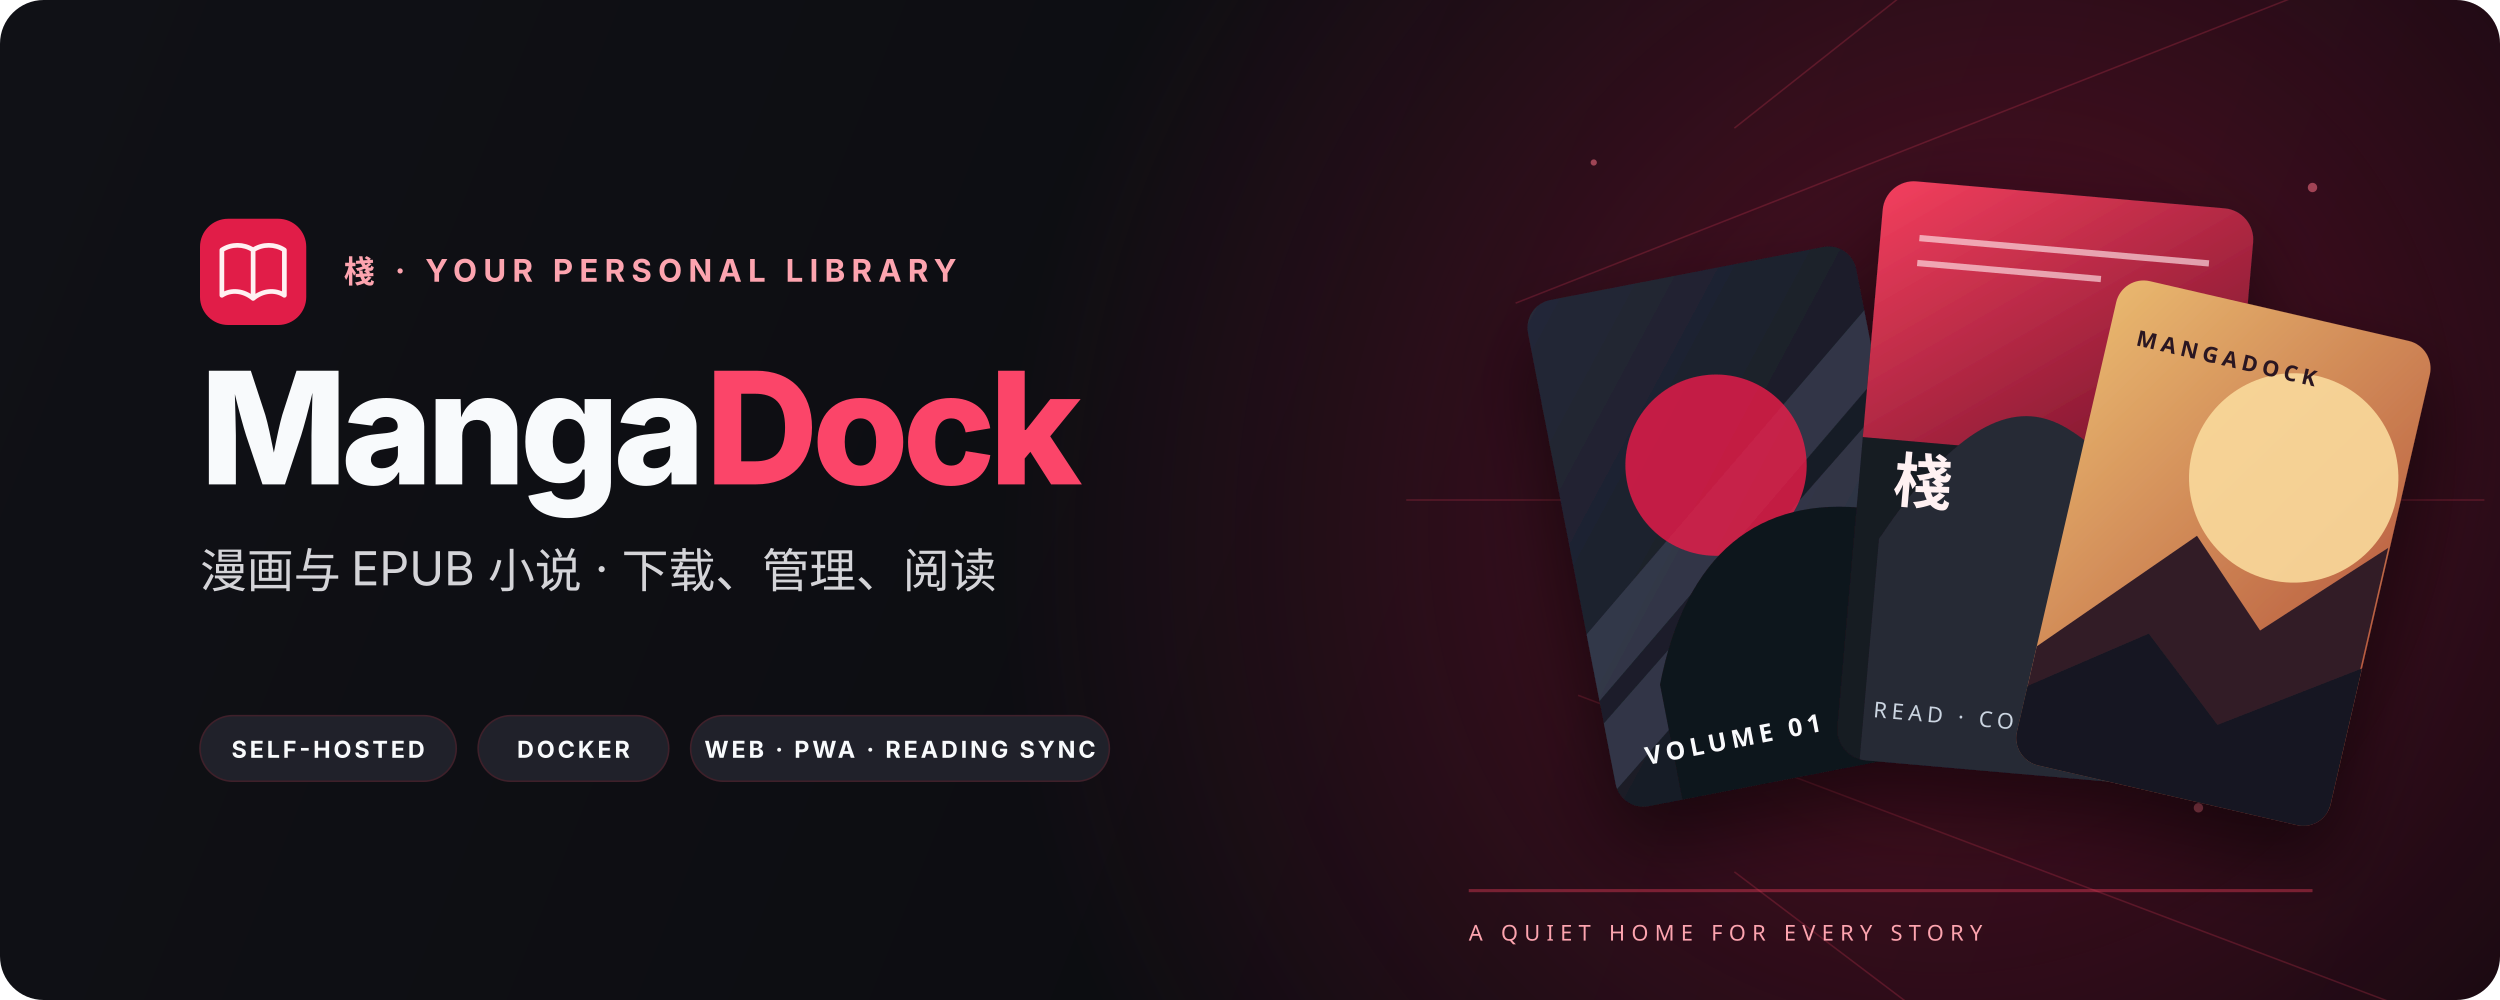
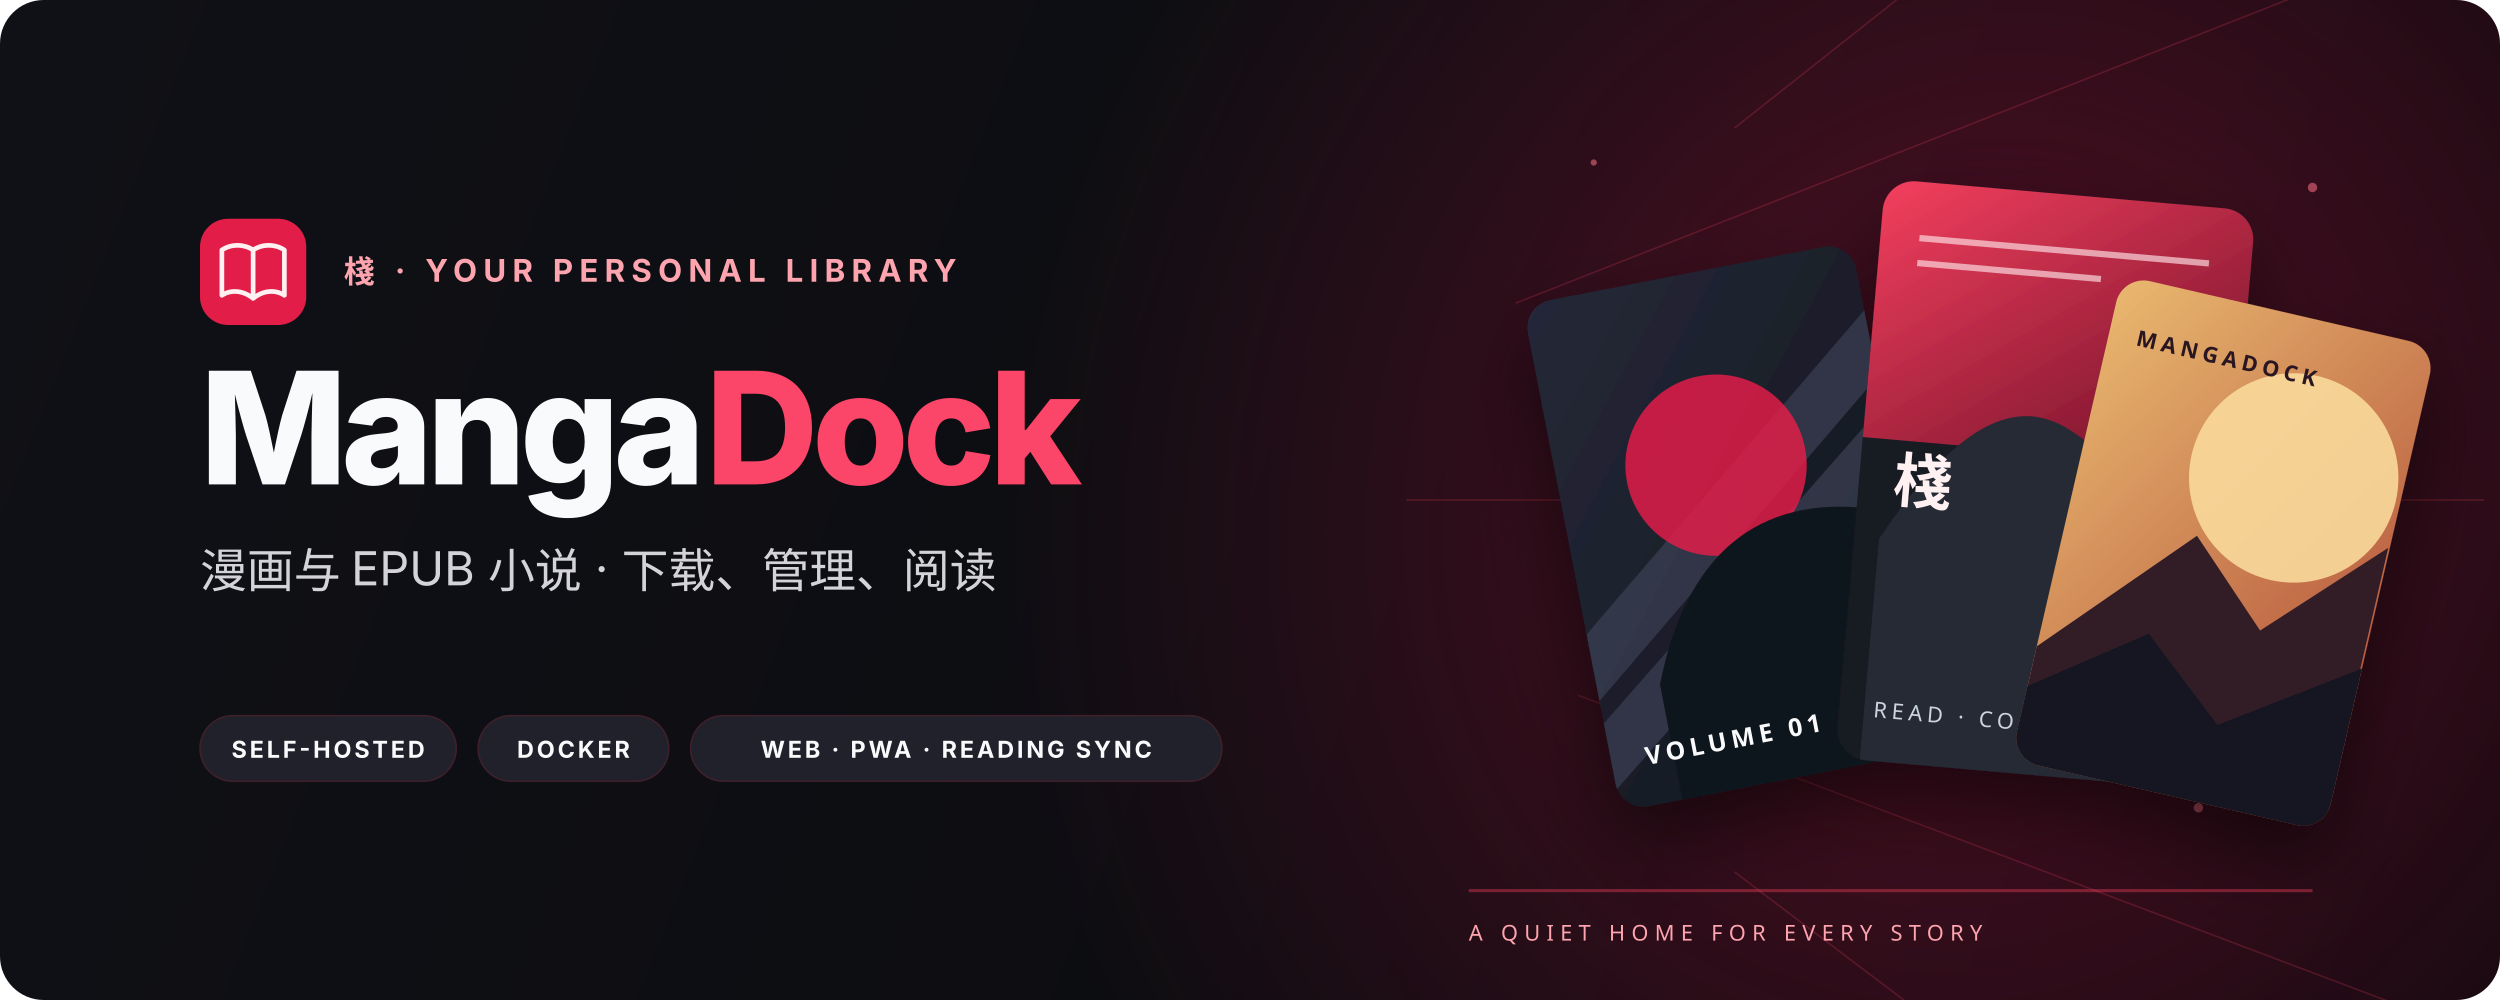
<svg xmlns="http://www.w3.org/2000/svg" viewBox="0 0 1600 640" width="1600" height="640" role="img" aria-labelledby="title desc">
  <defs>
    <linearGradient id="bg" x1="0" y1="0" x2="1600" y2="640" gradientUnits="userSpaceOnUse">
      <stop stop-color="#101116" />
      <stop offset="1" stop-color="#09090D" />
    </linearGradient>
    <radialGradient id="glow" cx="0" cy="0" r="1" gradientTransform="matrix(520 330 -360 568 1270 312)" gradientUnits="userSpaceOnUse">
      <stop stop-color="#9F1239" stop-opacity=".48" />
      <stop offset="1" stop-color="#9F1239" stop-opacity="0" />
    </radialGradient>
    <linearGradient id="cover1" x1="0" y1="0" x2="1" y2="1">
      <stop stop-color="#F43F5E" />
      <stop offset="1" stop-color="#6B1027" />
    </linearGradient>
    <linearGradient id="cover2" x1="0" y1="0" x2="0.8" y2="1">
      <stop stop-color="#252938" />
      <stop offset="1" stop-color="#12151D" />
    </linearGradient>
    <linearGradient id="cover3" x1="0" y1="0" x2="1" y2="1">
      <stop stop-color="#E9B86F" />
      <stop offset="1" stop-color="#AF4936" />
    </linearGradient>
    <filter id="shadow" x="-30%" y="-30%" width="160%" height="170%">
      <feDropShadow dx="0" dy="24" stdDeviation="24" flood-color="#000" flood-opacity=".5" />
    </filter>
    <clipPath id="clip1">
      <rect width="214" height="330" rx="18" />
    </clipPath>
    <clipPath id="clip2">
      <rect width="238" height="372" rx="20" />
    </clipPath>
    <clipPath id="clip3">
      <rect width="206" height="318" rx="18" />
    </clipPath>
  </defs>
  <rect width="1600" height="640" rx="28" fill="url(#bg)" />
  <rect width="1600" height="640" rx="28" fill="url(#glow)" />
  <g opacity=".22" stroke="#F43F5E">
    <path d="M900 320h690" />
    <path d="M970 194l575-226" />
    <path d="M1010 445l556 210" />
    <path d="M1110 82l392-310" />
    <path d="M1110 558l398 301" />
  </g>
  <g opacity=".55">
    <circle cx="1480" cy="120" r="3" fill="#FB7185" />
    <circle cx="1407" cy="517" r="3" fill="#FB7185" />
    <circle cx="1020" cy="104" r="2" fill="#FB7185" />
  </g>
  <g transform="translate(128 140)">
    <rect width="68" height="68" rx="18" fill="#E11D48" />
    <path d="M14 20c6-4 14-4 20 0v31c-6-5-14-6-20-2V20Zm20 0c6-4 14-4 20 0v29c-6-4-14-3-20 2V20Z" fill="none" stroke="#FFF1F2" stroke-width="3" stroke-linejoin="round" />
    <path d="M34 20v31" stroke="#FFF1F2" stroke-width="2" />
  </g>
  <text x="220" y="181" fill="#FDA4AF" font-family="system-ui,-apple-system,'Segoe UI',sans-serif" font-size="20" font-weight="700" letter-spacing="4">棧 · YOUR PERSONAL LIBRARY</text>
  <text x="128" y="310" fill="#F8FAFC" font-family="system-ui,-apple-system,'Segoe UI',sans-serif" font-size="100" font-weight="800" letter-spacing="-4">Manga<tspan fill="#FB4569">Dock</tspan>
  </text>
  <text x="128" y="376" fill="#D4D4D8" font-family="system-ui,-apple-system,'PingFang SC',sans-serif" font-size="30">漫画与 EPUB 小说 · 下载、管理、阅读</text>
  <g transform="translate(128 458)" font-family="system-ui,-apple-system,'Segoe UI',sans-serif" font-size="15" font-weight="700" letter-spacing="1.8">
    <rect width="164" height="42" rx="21" fill="#20212A" stroke="#3F202A" />
    <text x="82" y="27" text-anchor="middle" fill="#F8FAFC">SELF-HOSTED</text>
    <rect x="178" width="122" height="42" rx="21" fill="#20212A" stroke="#3F202A" />
    <text x="239" y="27" text-anchor="middle" fill="#F8FAFC">DOCKER</text>
-     <rect x="314" width="268" height="42" rx="21" fill="#20212A" stroke="#3F202A" />
-     <text x="448" y="27" text-anchor="middle" fill="#F8FAFC">WEB · PWA · READING SYNC</text>
+     <rect x="314" width="340" height="42" rx="21" fill="#20212A" stroke="#3F202A" />
+     <text x="484" y="27" text-anchor="middle" fill="#F8FAFC">WEB · PWA · READING SYNC</text>
  </g>
  <g filter="url(#shadow)">
    <g transform="translate(1004 172) rotate(-11 107 165)" clip-path="url(#clip1)">
      <rect width="214" height="330" fill="url(#cover2)" />
      <path d="M-30 260 260 30M-18 308 279 78" stroke="#40465A" stroke-width="34" opacity=".6" />
      <circle cx="102" cy="124" r="58" fill="#E11D48" opacity=".85" />
      <path d="M40 255c32-79 85-107 153-85v160H40v-75Z" fill="#11131A" />
      <text x="22" y="304" fill="#F8FAFC" font-family="system-ui,sans-serif" font-size="16" font-weight="700" letter-spacing="3">VOLUME 01</text>
    </g>
    <g transform="translate(1190 124) rotate(5 119 186)" clip-path="url(#clip2)">
      <rect width="238" height="372" fill="#181A23" />
      <path d="M0 0h238v166H0z" fill="url(#cover1)" />
      <path d="M16 230c36-65 69-94 103-85 30 8 46 40 103 34v193H16V230Z" fill="#272A35" />
      <path d="M25 36h186M25 52h118" stroke="#FFE4E8" stroke-width="4" opacity=".65" />
      <text x="22" y="205" fill="#FFF1F2" font-family="system-ui,'PingFang SC',sans-serif" font-size="38" font-weight="800">棧</text>
      <text x="22" y="344" fill="#CBD5E1" font-family="system-ui,sans-serif" font-size="14" letter-spacing="3">READ · COLLECT · RETURN</text>
    </g>
    <g transform="translate(1320 195) rotate(13 103 159)" clip-path="url(#clip3)">
      <rect width="206" height="318" fill="url(#cover3)" />
      <circle cx="136" cy="102" r="67" fill="#F9D99B" opacity=".9" />
      <path d="M0 244 84 152l53 50 68-70v186H0v-74Z" fill="#311C28" />
      <path d="M0 270 68 220l56 47 82-56v107H0v-48Z" fill="#171821" />
      <text x="18" y="42" fill="#2B1820" font-family="system-ui,sans-serif" font-size="14" font-weight="800" letter-spacing="3">MANGADOCK</text>
    </g>
  </g>
  <path d="M940 570h540" stroke="#F43F5E" stroke-opacity=".4" stroke-width="2" />
  <text x="940" y="602" fill="#FDA4AF" font-family="system-ui,sans-serif" font-size="14" letter-spacing="4">A QUIET HOME FOR EVERY STORY</text>
</svg>
